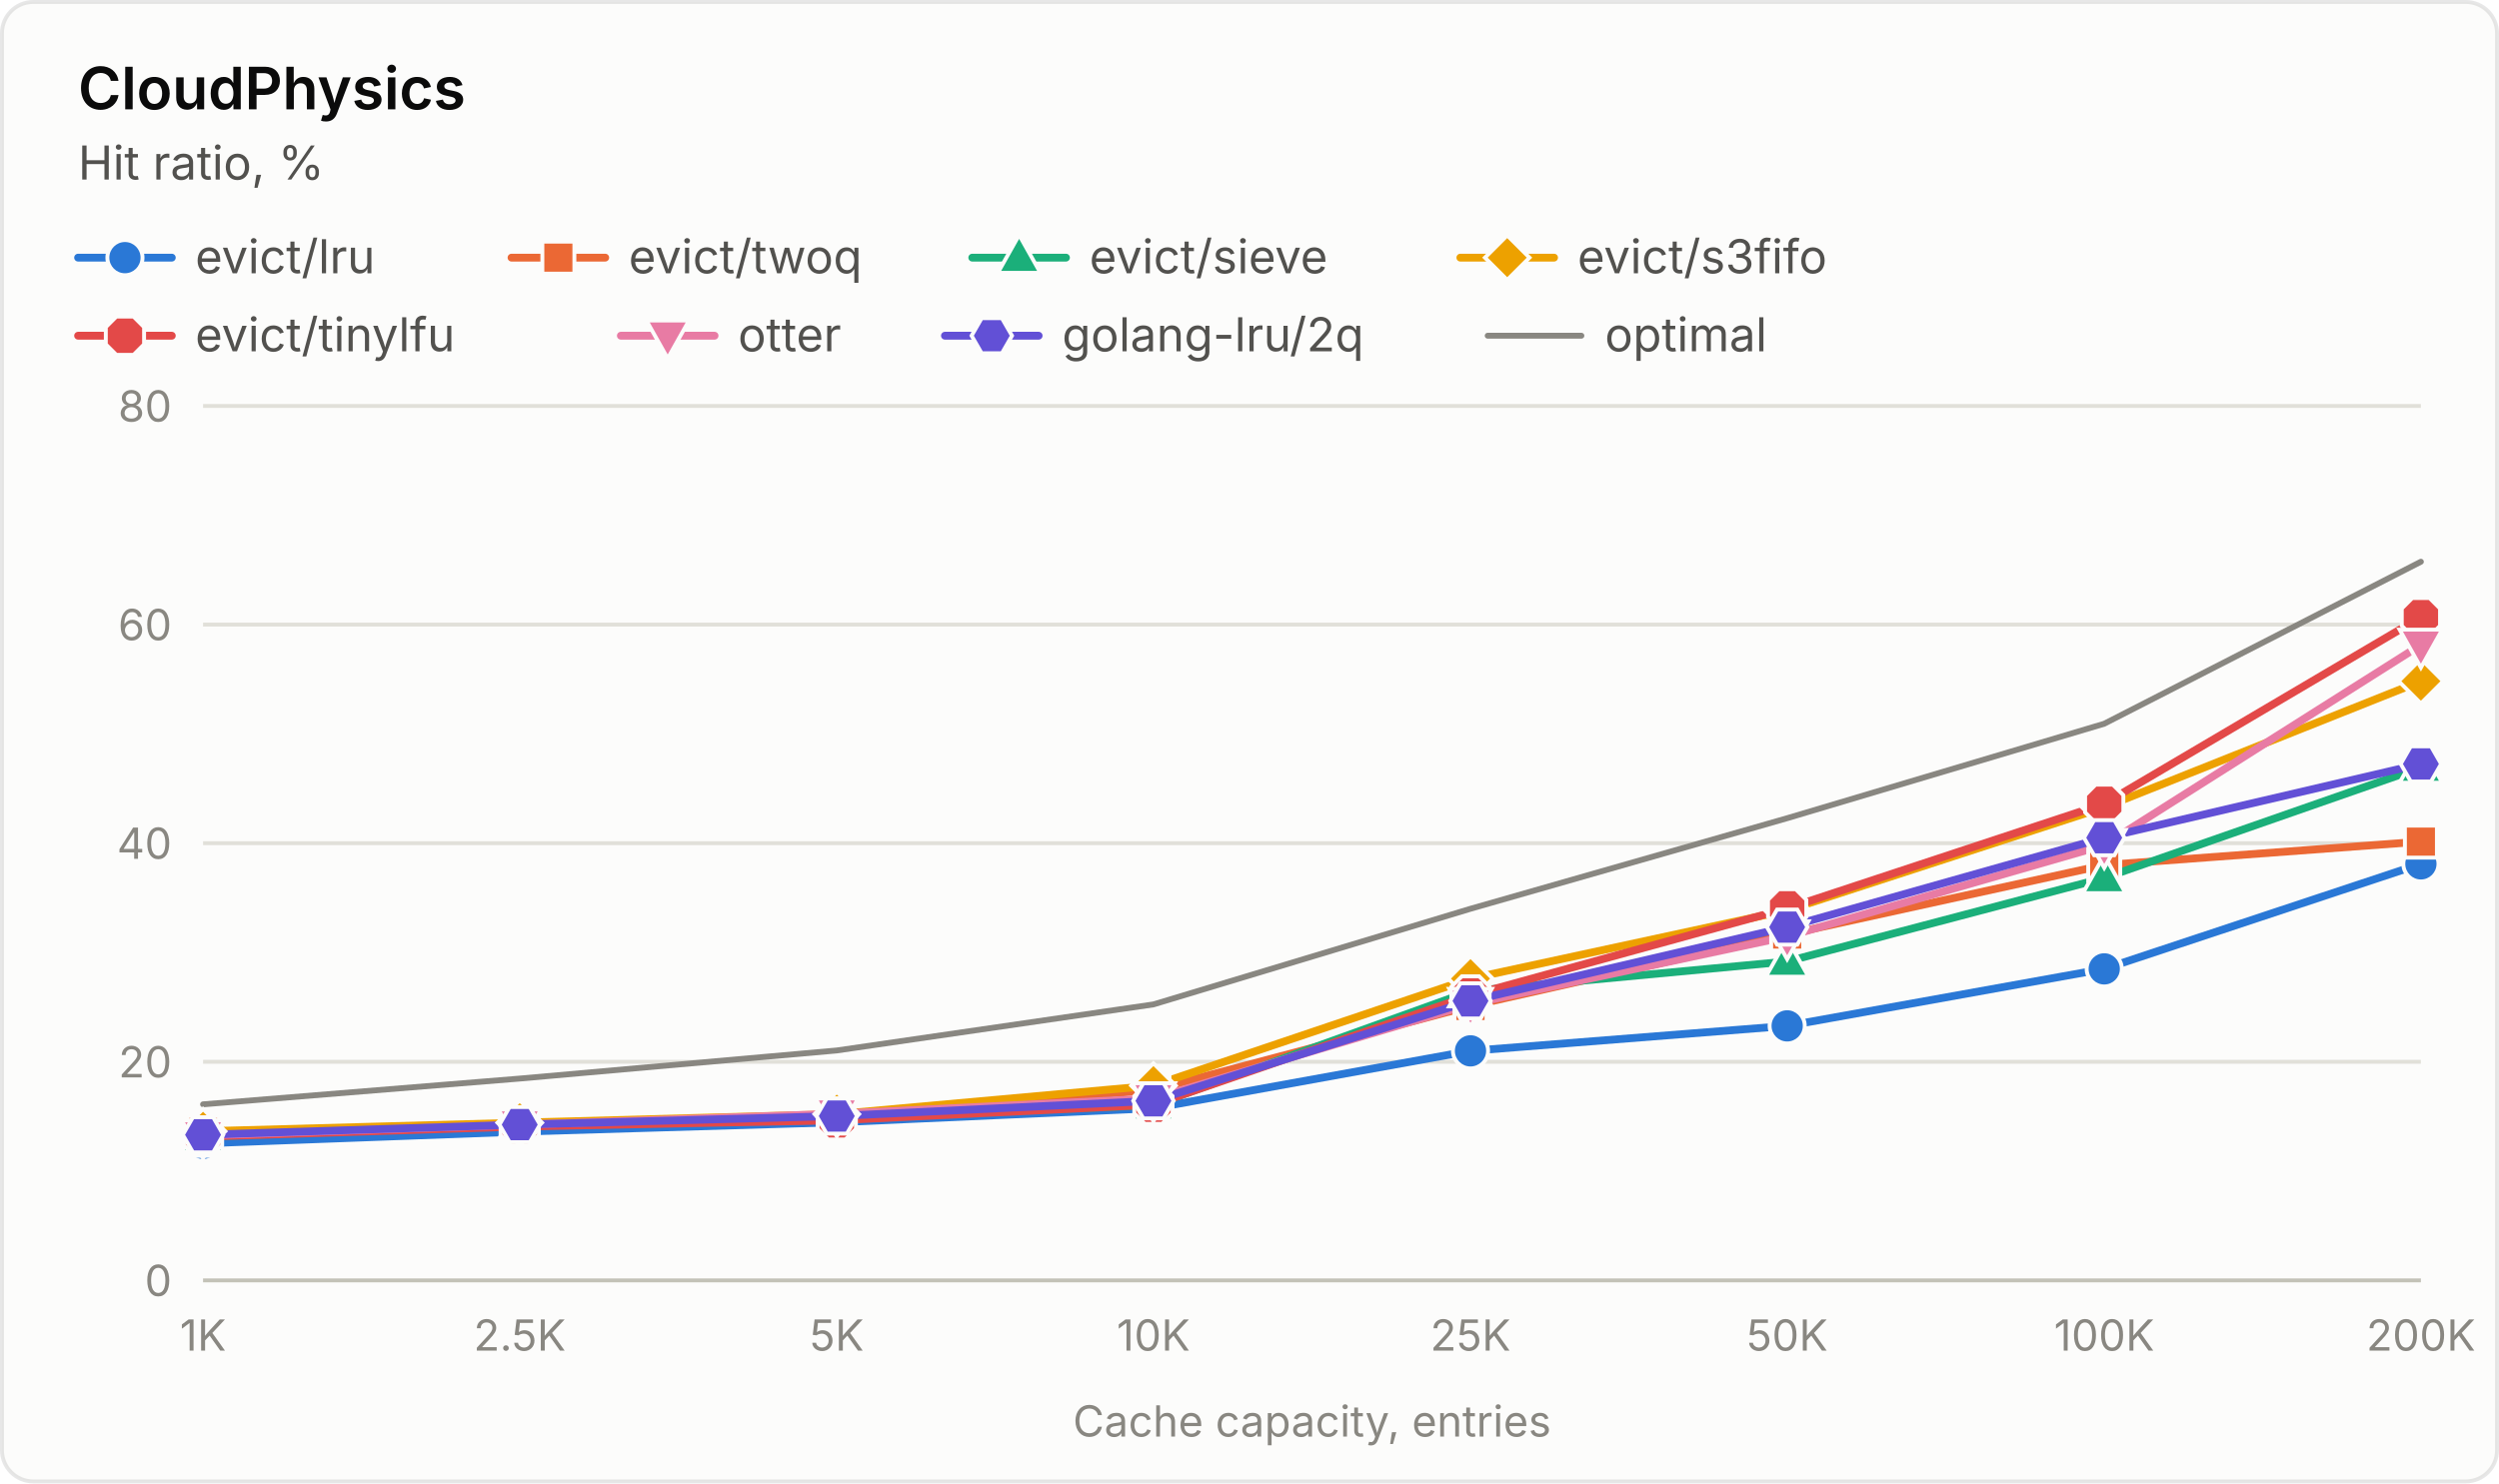
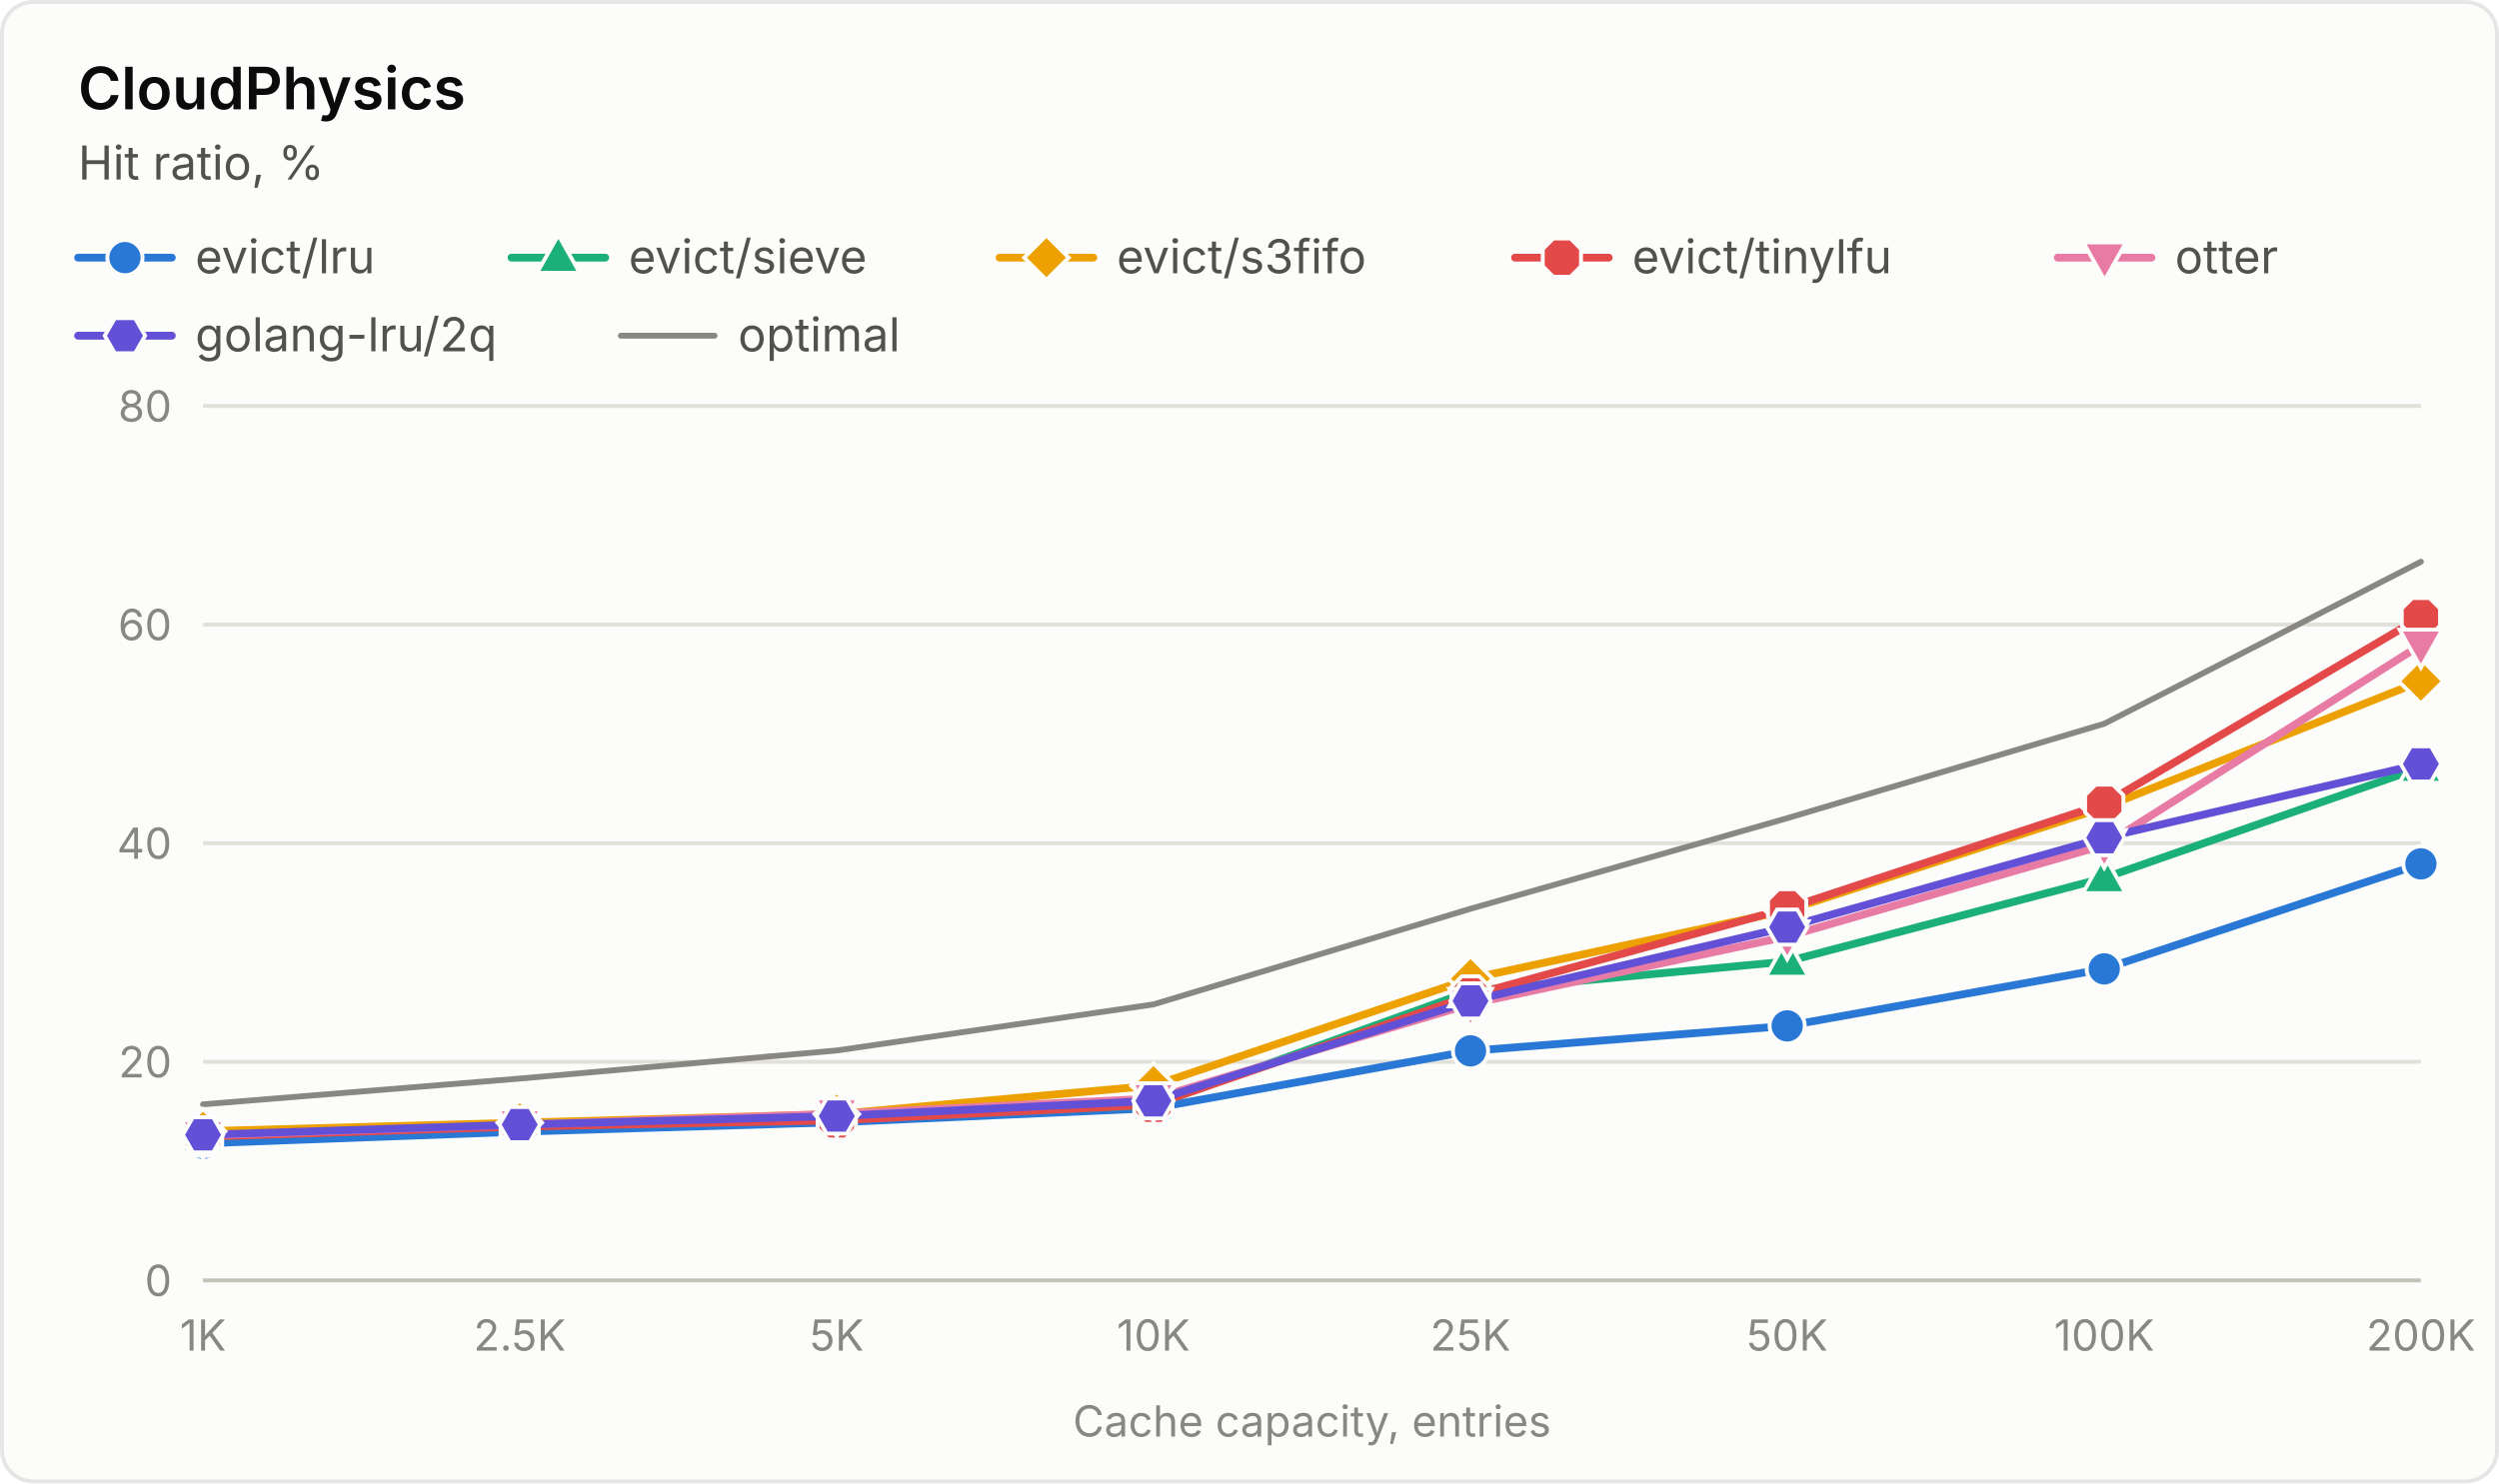
<svg xmlns="http://www.w3.org/2000/svg" viewBox="0 0 640 380" width="640" height="380" role="img" aria-labelledby="title desc">
  <style>
text { font-family: system-ui, -apple-system, "Segoe UI", sans-serif; }
.title { font-size: 15px; font-weight: 600; }
.unit, .legend { font-size: 12px; }
.tick { font-size: 11px; font-variant-numeric: tabular-nums; }
.grid, .axis { stroke-width: 1; }
.line { fill: none; stroke-width: 2; stroke-linejoin: round; stroke-linecap: round; }
.ref { fill: none; stroke-width: 1.5; stroke-linejoin: round; stroke-linecap: round; }
.mark { stroke-width: 2; paint-order: stroke; }
.surface { fill: #fcfcfb; stroke: rgba(11,11,11,0.10); }
.title { fill: #0b0b0b; }
.unit, .legend { fill: #52514e; }
.tick { fill: #898781; }
.grid { stroke: #e1e0d9; }
.axis { stroke: #c3c2b7; }
.ref { stroke: #898781; }
.mark { stroke: #fcfcfb; }
.s0 { stroke: #2a78d6; } .m0 { fill: #2a78d6; }
- .s1 { stroke: #eb6834; } .m1 { fill: #eb6834; }
.s2 { stroke: #1baf7a; } .m2 { fill: #1baf7a; }
.s3 { stroke: #eda100; } .m3 { fill: #eda100; }
.s7 { stroke: #e34948; } .m7 { fill: #e34948; }
.s4 { stroke: #e87ba4; } .m4 { fill: #e87ba4; }
.s6 { stroke: #6250d6; } .m6 { fill: #6250d6; }
@media (prefers-color-scheme: dark) {
  .surface { fill: #1a1a19; stroke: rgba(255,255,255,0.10); }
  .title { fill: #f0efec; }
  .unit, .legend { fill: #c3c2b7; }
  .tick { fill: #898781; }
  .grid { stroke: #2c2c2a; }
  .axis { stroke: #383835; }
  .ref { stroke: #898781; }
  .mark { stroke: #1a1a19; }
  .s0 { stroke: #3987e5; } .m0 { fill: #3987e5; }
-   .s1 { stroke: #d95926; } .m1 { fill: #d95926; }
  .s2 { stroke: #199e70; } .m2 { fill: #199e70; }
  .s3 { stroke: #c98500; } .m3 { fill: #c98500; }
  .s7 { stroke: #e66767; } .m7 { fill: #e66767; }
  .s4 { stroke: #d55181; } .m4 { fill: #d55181; }
  .s6 { stroke: #9085e9; } .m6 { fill: #9085e9; }
}
</style>
  <rect class="surface" x="0.5" y="0.5" width="639" height="379" rx="8" />
  <text class="title" x="20" y="28">CloudPhysics</text>
  <text class="unit" x="20" y="46">Hit ratio, %</text>
  <path class="line s0" d="M20,66 h24" />
  <circle class="mark m0" cx="32" cy="66" r="4" />
  <text class="legend" x="50" y="70">evict/lru</text>
-   <path class="line s1" d="M131,66 h24" />
-   <path class="mark m1" d="M139.4,62.4L146.6,62.4L146.6,69.6L139.4,69.6Z" />
-   <text class="legend" x="161" y="70">evict/twoq</text>
-   <path class="line s2" d="M249,66 h24" />
-   <path class="mark m2" d="M261,61.2L265.6,69.4L256.4,69.4Z" />
-   <text class="legend" x="279" y="70">evict/sieve</text>
-   <path class="line s3" d="M374,66 h24" />
-   <path class="mark m3" d="M386,61L391,66L386,71L381,66Z" />
-   <text class="legend" x="404" y="70">evict/s3fifo</text>
-   <path class="line s7" d="M20,86 h24" />
-   <path class="mark m7" d="M30,81.6L34,81.6L36.4,84L36.4,88L34,90.4L30,90.4L27.6,88L27.6,84Z" />
-   <text class="legend" x="50" y="90">evict/tinylfu</text>
-   <path class="line s4" d="M159,86 h24" />
-   <path class="mark m4" d="M171,90.8L175.6,82.6L166.4,82.6Z" />
-   <text class="legend" x="189" y="90">otter</text>
-   <path class="line s6" d="M242,86 h24" />
-   <path class="mark m6" d="M251.7,82L256.3,82L258.6,86L256.3,90L251.7,90L249.4,86Z" />
-   <text class="legend" x="272" y="90">golang-lru/2q</text>
-   <path class="ref" d="M381,86 h24" />
-   <text class="legend" x="411" y="90">optimal</text>
+   <path class="line s2" d="M131,66 h24" />
+   <path class="mark m2" d="M143,61.2L147.6,69.4L138.4,69.4Z" />
+   <text class="legend" x="161" y="70">evict/sieve</text>
+   <path class="line s3" d="M256,66 h24" />
+   <path class="mark m3" d="M268,61L273,66L268,71L263,66Z" />
+   <text class="legend" x="286" y="70">evict/s3fifo</text>
+   <path class="line s7" d="M388,66 h24" />
+   <path class="mark m7" d="M398,61.6L402,61.6L404.4,64L404.4,68L402,70.4L398,70.4L395.6,68L395.6,64Z" />
+   <text class="legend" x="418" y="70">evict/tinylfu</text>
+   <path class="line s4" d="M527,66 h24" />
+   <path class="mark m4" d="M539,70.8L543.6,62.6L534.4,62.6Z" />
+   <text class="legend" x="557" y="70">otter</text>
+   <path class="line s6" d="M20,86 h24" />
+   <path class="mark m6" d="M29.7,82L34.3,82L36.6,86L34.3,90L29.7,90L27.4,86Z" />
+   <text class="legend" x="50" y="90">golang-lru/2q</text>
+   <path class="ref" d="M159,86 h24" />
+   <text class="legend" x="189" y="90">optimal</text>
  <path class="axis" d="M52,328 h568" />
  <text class="tick" x="44" y="332" text-anchor="end">0</text>
  <path class="grid" d="M52,272 h568" />
  <text class="tick" x="44" y="276" text-anchor="end">20</text>
  <path class="grid" d="M52,216 h568" />
  <text class="tick" x="44" y="220" text-anchor="end">40</text>
  <path class="grid" d="M52,160 h568" />
  <text class="tick" x="44" y="164" text-anchor="end">60</text>
  <path class="grid" d="M52,104 h568" />
  <text class="tick" x="44" y="108" text-anchor="end">80</text>
  <text class="tick" x="52" y="346" text-anchor="middle">1K</text>
  <text class="tick" x="133.1" y="346" text-anchor="middle">2.5K</text>
  <text class="tick" x="214.3" y="346" text-anchor="middle">5K</text>
  <text class="tick" x="295.4" y="346" text-anchor="middle">10K</text>
  <text class="tick" x="376.6" y="346" text-anchor="middle">25K</text>
  <text class="tick" x="457.7" y="346" text-anchor="middle">50K</text>
  <text class="tick" x="538.9" y="346" text-anchor="middle">100K</text>
  <text class="tick" x="620" y="346" text-anchor="middle">200K</text>
  <text class="tick" x="336" y="368" text-anchor="middle">Cache capacity, entries</text>
  <path class="line s0" d="M52,292.9L133.1,289.9L214.3,287.5L295.4,283.9L376.6,269.2L457.7,262.8L538.9,248.2L620,221.3" />
-   <path class="line s1" d="M52,290L133.1,287.9L214.3,285.8L295.4,279.2L376.6,257.7L457.7,239.4L538.9,221.6L620,215.6" />
  <path class="line s2" d="M52,291.2L133.1,288.1L214.3,286.5L295.4,283.1L376.6,253.9L457.7,246.3L538.9,224.9L620,196.6" />
  <path class="line s3" d="M52,289.8L133.1,287.6L214.3,285.4L295.4,278.1L376.6,250.7L457.7,233.2L538.9,206.8L620,174.5" />
  <path class="line s7" d="M52,291.2L133.1,288.6L214.3,287L295.4,283L376.6,255L457.7,232.7L538.9,205.9L620,158.1" />
  <path class="line s4" d="M52,290.9L133.1,288.1L214.3,285.3L295.4,281.4L376.6,257.2L457.7,239.9L538.9,216.5L620,165.2" />
  <path class="line s6" d="M52,290.7L133.1,288.1L214.3,285.9L295.4,282L376.6,256.4L457.7,237.5L538.9,214.6L620,195.7" />
  <path class="ref" d="M52,282.9L133.1,276.3L214.3,269.1L295.4,257.3L376.6,232.8L457.7,209.6L538.9,185.4L620,143.9" />
  <g>
    <circle class="mark m0" cx="52" cy="292.9" r="4" />
  </g>
  <g>
    <circle class="mark m0" cx="133.1" cy="289.9" r="4" />
  </g>
  <g>
    <circle class="mark m0" cx="214.3" cy="287.5" r="4" />
  </g>
  <g>
    <circle class="mark m0" cx="295.4" cy="283.9" r="4" />
  </g>
  <g>
    <circle class="mark m0" cx="376.6" cy="269.2" r="4" />
  </g>
  <g>
    <circle class="mark m0" cx="457.7" cy="262.8" r="4" />
  </g>
  <g>
    <circle class="mark m0" cx="538.9" cy="248.2" r="4" />
  </g>
  <g>
    <circle class="mark m0" cx="620" cy="221.3" r="4" />
  </g>
  <g>
-     <path class="mark m1" d="M48.4,286.4L55.6,286.4L55.6,293.6L48.4,293.6Z" />
-   </g>
-   <g>
-     <path class="mark m1" d="M129.5,284.3L136.7,284.3L136.7,291.5L129.5,291.5Z" />
-   </g>
-   <g>
-     <path class="mark m1" d="M210.7,282.2L217.9,282.2L217.9,289.4L210.7,289.4Z" />
-   </g>
-   <g>
-     <path class="mark m1" d="M291.8,275.6L299,275.6L299,282.8L291.8,282.8Z" />
-   </g>
-   <g>
-     <path class="mark m1" d="M373,254.1L380.2,254.1L380.2,261.3L373,261.3Z" />
-   </g>
-   <g>
-     <path class="mark m1" d="M454.1,235.8L461.3,235.8L461.3,243L454.1,243Z" />
-   </g>
-   <g>
-     <path class="mark m1" d="M535.3,218L542.5,218L542.5,225.2L535.3,225.2Z" />
-   </g>
-   <g>
-     <path class="mark m1" d="M616.4,212L623.6,212L623.6,219.2L616.4,219.2Z" />
-   </g>
-   <g>
    <path class="mark m2" d="M52,286.4L56.6,294.6L47.4,294.6Z" />
  </g>
  <g>
    <path class="mark m2" d="M133.1,283.3L137.7,291.5L128.5,291.5Z" />
  </g>
  <g>
    <path class="mark m2" d="M214.3,281.7L218.9,289.9L209.7,289.9Z" />
  </g>
  <g>
    <path class="mark m2" d="M295.4,278.3L300,286.5L290.8,286.5Z" />
  </g>
  <g>
    <path class="mark m2" d="M376.6,249.1L381.2,257.3L372,257.3Z" />
  </g>
  <g>
    <path class="mark m2" d="M457.7,241.5L462.3,249.7L453.1,249.7Z" />
  </g>
  <g>
    <path class="mark m2" d="M538.9,220.1L543.5,228.3L534.3,228.3Z" />
  </g>
  <g>
    <path class="mark m2" d="M620,191.8L624.6,200L615.4,200Z" />
  </g>
  <g>
    <path class="mark m3" d="M52,284.8L57,289.8L52,294.8L47,289.8Z" />
  </g>
  <g>
    <path class="mark m3" d="M133.1,282.6L138.1,287.6L133.1,292.6L128.1,287.6Z" />
  </g>
  <g>
    <path class="mark m3" d="M214.3,280.4L219.3,285.4L214.3,290.4L209.3,285.4Z" />
  </g>
  <g>
    <path class="mark m3" d="M295.4,273.1L300.4,278.1L295.4,283.1L290.4,278.1Z" />
  </g>
  <g>
    <path class="mark m3" d="M376.6,245.7L381.6,250.7L376.6,255.7L371.6,250.7Z" />
  </g>
  <g>
    <path class="mark m3" d="M457.7,228.2L462.7,233.2L457.7,238.2L452.7,233.2Z" />
  </g>
  <g>
    <path class="mark m3" d="M538.9,201.8L543.9,206.8L538.9,211.8L533.9,206.8Z" />
  </g>
  <g>
    <path class="mark m3" d="M620,169.5L625,174.5L620,179.5L615,174.5Z" />
  </g>
  <g>
    <path class="mark m7" d="M50,286.8L54,286.8L56.4,289.2L56.4,293.2L54,295.6L50,295.6L47.6,293.2L47.6,289.2Z" />
  </g>
  <g>
    <path class="mark m7" d="M131.1,284.2L135.1,284.2L137.5,286.6L137.5,290.6L135.1,293L131.1,293L128.7,290.6L128.7,286.6Z" />
  </g>
  <g>
    <path class="mark m7" d="M212.3,282.6L216.3,282.6L218.7,285L218.7,289L216.3,291.4L212.3,291.4L209.9,289L209.9,285Z" />
  </g>
  <g>
    <path class="mark m7" d="M293.4,278.6L297.4,278.6L299.8,281L299.8,285L297.4,287.4L293.4,287.4L291,285L291,281Z" />
  </g>
  <g>
    <path class="mark m7" d="M374.6,250.6L378.6,250.6L381,253L381,257L378.6,259.4L374.6,259.4L372.2,257L372.2,253Z" />
  </g>
  <g>
    <path class="mark m7" d="M455.7,228.3L459.7,228.3L462.1,230.7L462.1,234.7L459.7,237.1L455.7,237.1L453.3,234.7L453.3,230.7Z" />
  </g>
  <g>
    <path class="mark m7" d="M536.9,201.5L540.9,201.5L543.3,203.9L543.3,207.9L540.9,210.3L536.9,210.3L534.5,207.9L534.5,203.9Z" />
  </g>
  <g>
    <path class="mark m7" d="M618,153.7L622,153.7L624.4,156.1L624.4,160.1L622,162.5L618,162.5L615.6,160.1L615.6,156.1Z" />
  </g>
  <g>
    <path class="mark m4" d="M52,295.7L56.6,287.5L47.4,287.5Z" />
  </g>
  <g>
    <path class="mark m4" d="M133.1,292.9L137.7,284.7L128.5,284.7Z" />
  </g>
  <g>
    <path class="mark m4" d="M214.3,290.1L218.9,281.9L209.7,281.9Z" />
  </g>
  <g>
    <path class="mark m4" d="M295.4,286.2L300,278L290.8,278Z" />
  </g>
  <g>
    <path class="mark m4" d="M376.6,262L381.2,253.8L372,253.8Z" />
  </g>
  <g>
    <path class="mark m4" d="M457.7,244.7L462.3,236.5L453.1,236.5Z" />
  </g>
  <g>
    <path class="mark m4" d="M538.9,221.3L543.5,213.1L534.3,213.1Z" />
  </g>
  <g>
    <path class="mark m4" d="M620,170L624.6,161.8L615.4,161.8Z" />
  </g>
  <g>
    <path class="mark m6" d="M49.7,286.7L54.3,286.7L56.6,290.7L54.3,294.7L49.7,294.7L47.4,290.7Z" />
  </g>
  <g>
    <path class="mark m6" d="M130.8,284.1L135.4,284.1L137.7,288.1L135.4,292.1L130.8,292.1L128.5,288.1Z" />
  </g>
  <g>
    <path class="mark m6" d="M212,281.9L216.6,281.9L218.9,285.9L216.6,289.9L212,289.9L209.7,285.9Z" />
  </g>
  <g>
    <path class="mark m6" d="M293.1,278L297.7,278L300,282L297.7,286L293.1,286L290.8,282Z" />
  </g>
  <g>
    <path class="mark m6" d="M374.3,252.4L378.9,252.4L381.2,256.4L378.9,260.4L374.3,260.4L372,256.4Z" />
  </g>
  <g>
    <path class="mark m6" d="M455.4,233.5L460,233.5L462.3,237.5L460,241.5L455.4,241.5L453.1,237.5Z" />
  </g>
  <g>
    <path class="mark m6" d="M536.6,210.6L541.2,210.6L543.5,214.6L541.2,218.6L536.6,218.6L534.3,214.6Z" />
  </g>
  <g>
    <path class="mark m6" d="M617.7,191.7L622.3,191.7L624.6,195.7L622.3,199.7L617.7,199.7L615.4,195.7Z" />
  </g>
</svg>
